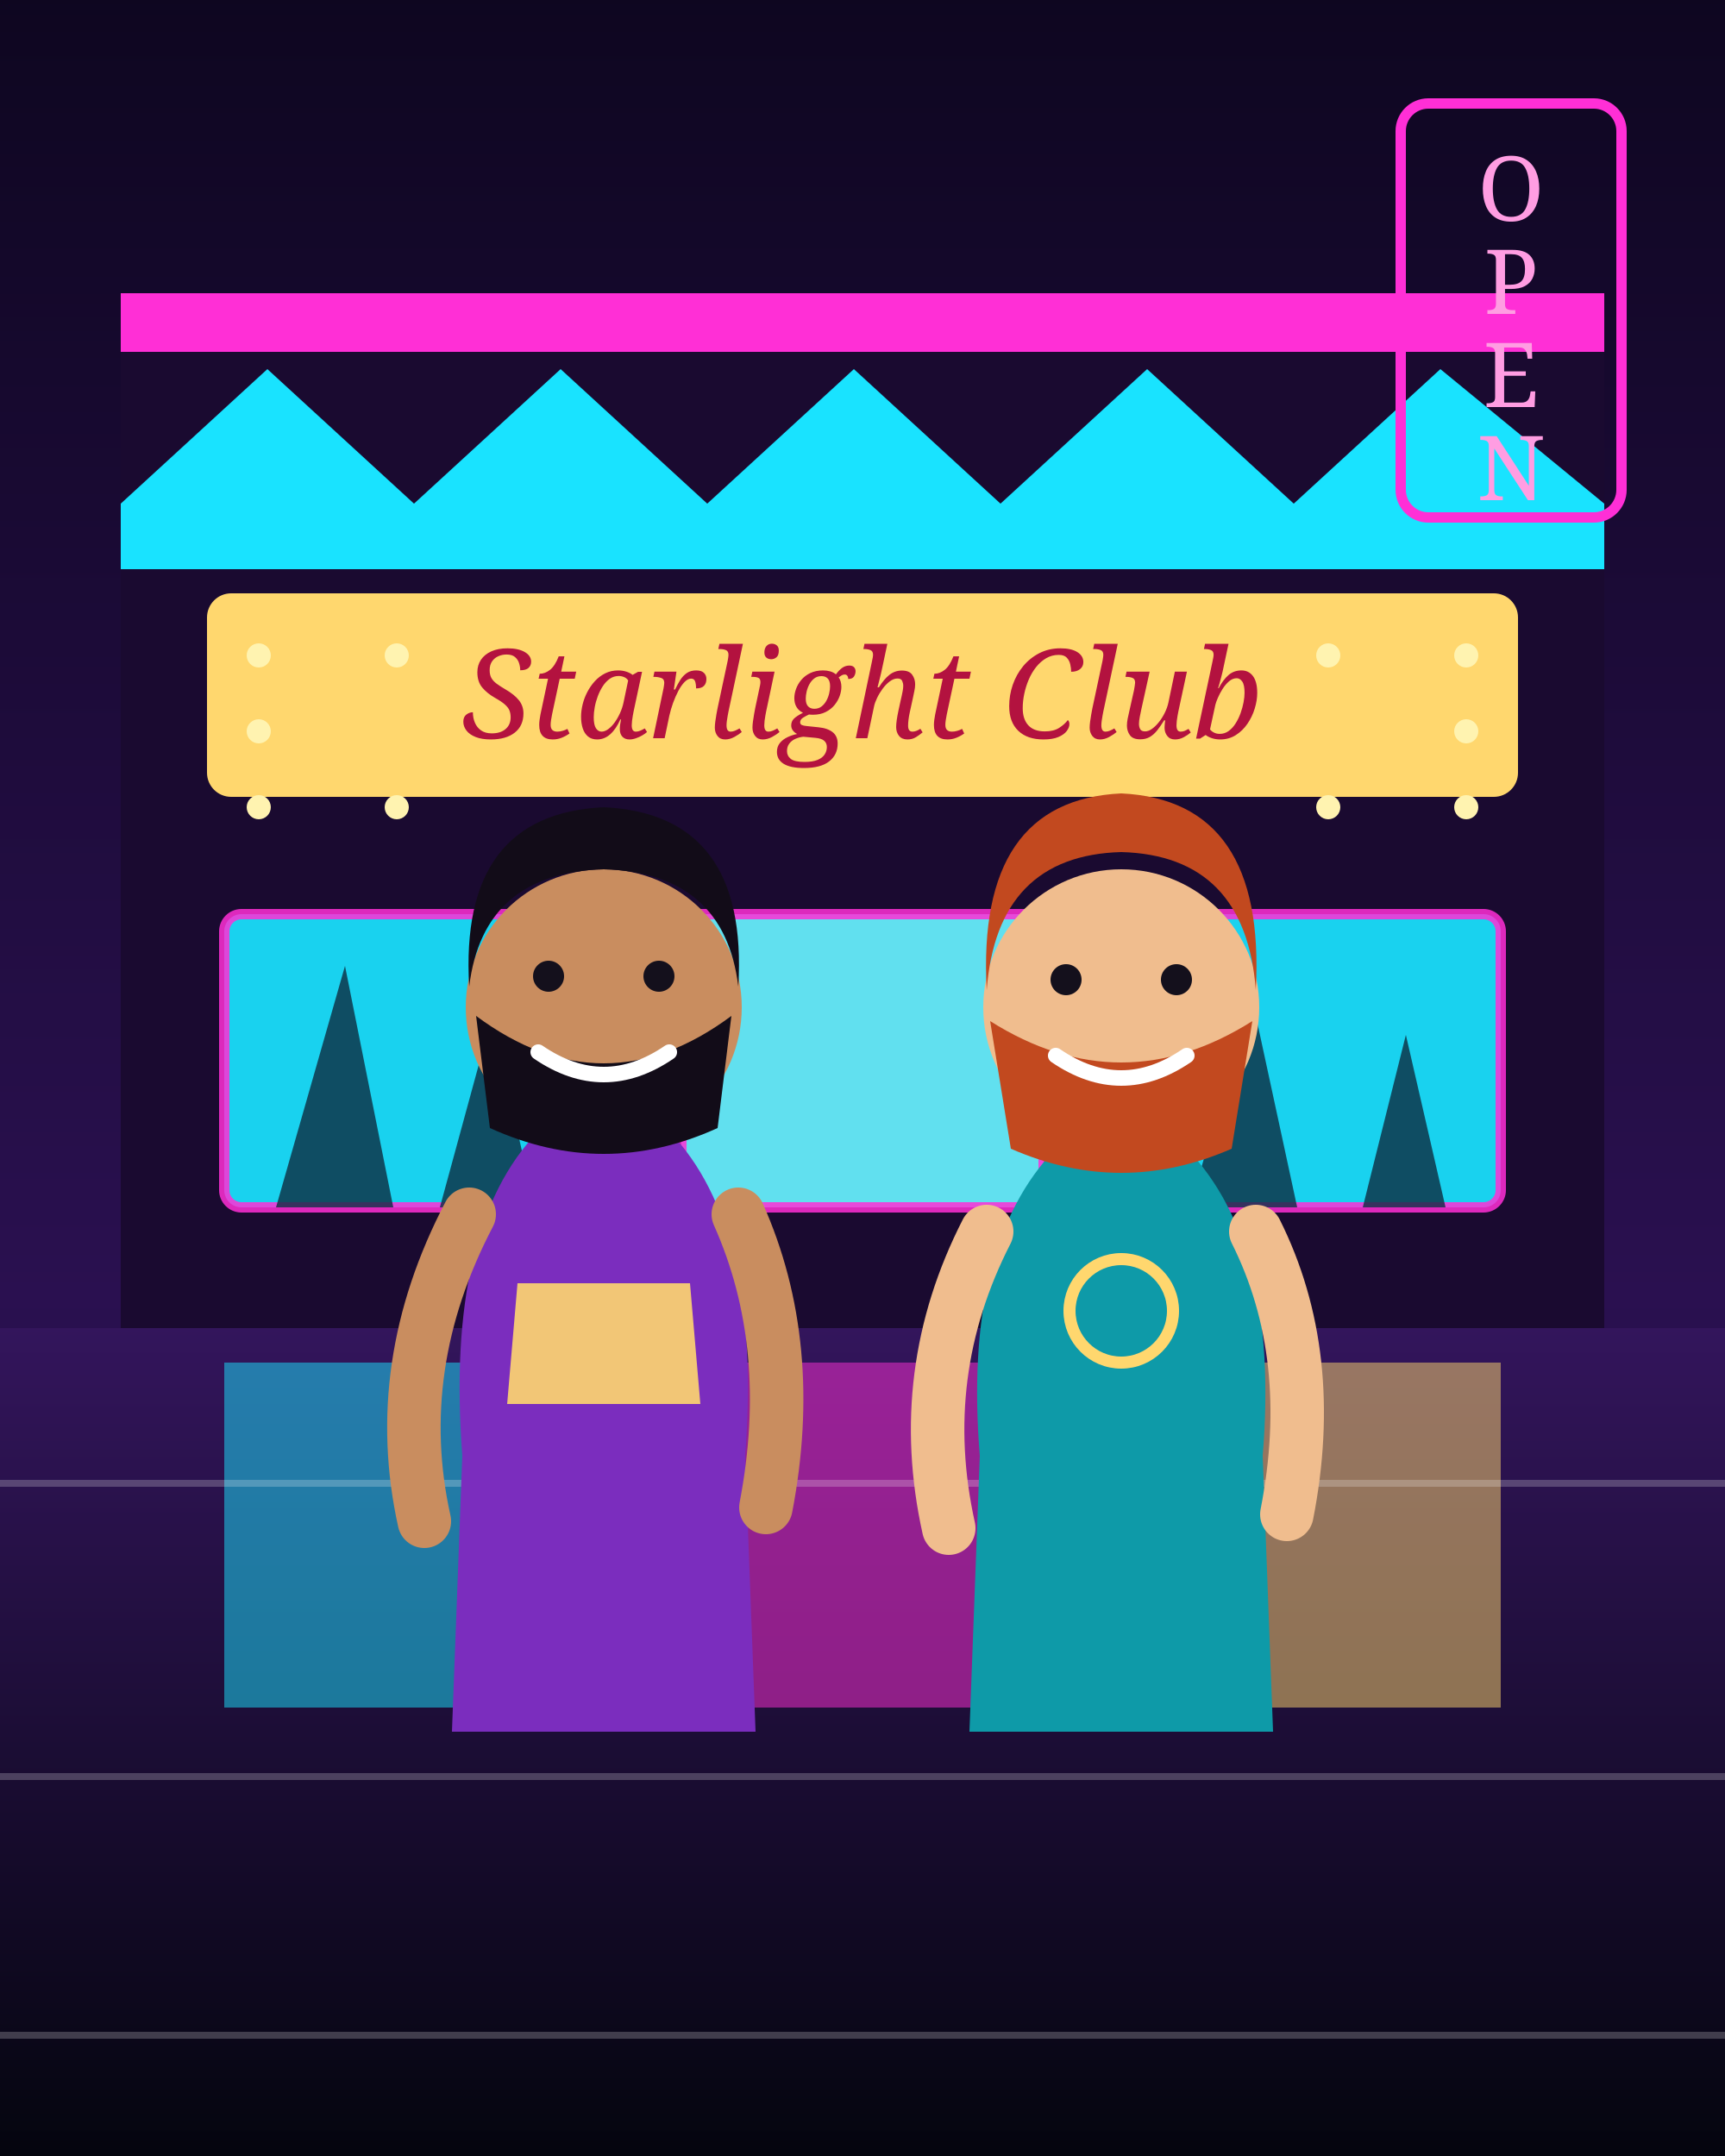
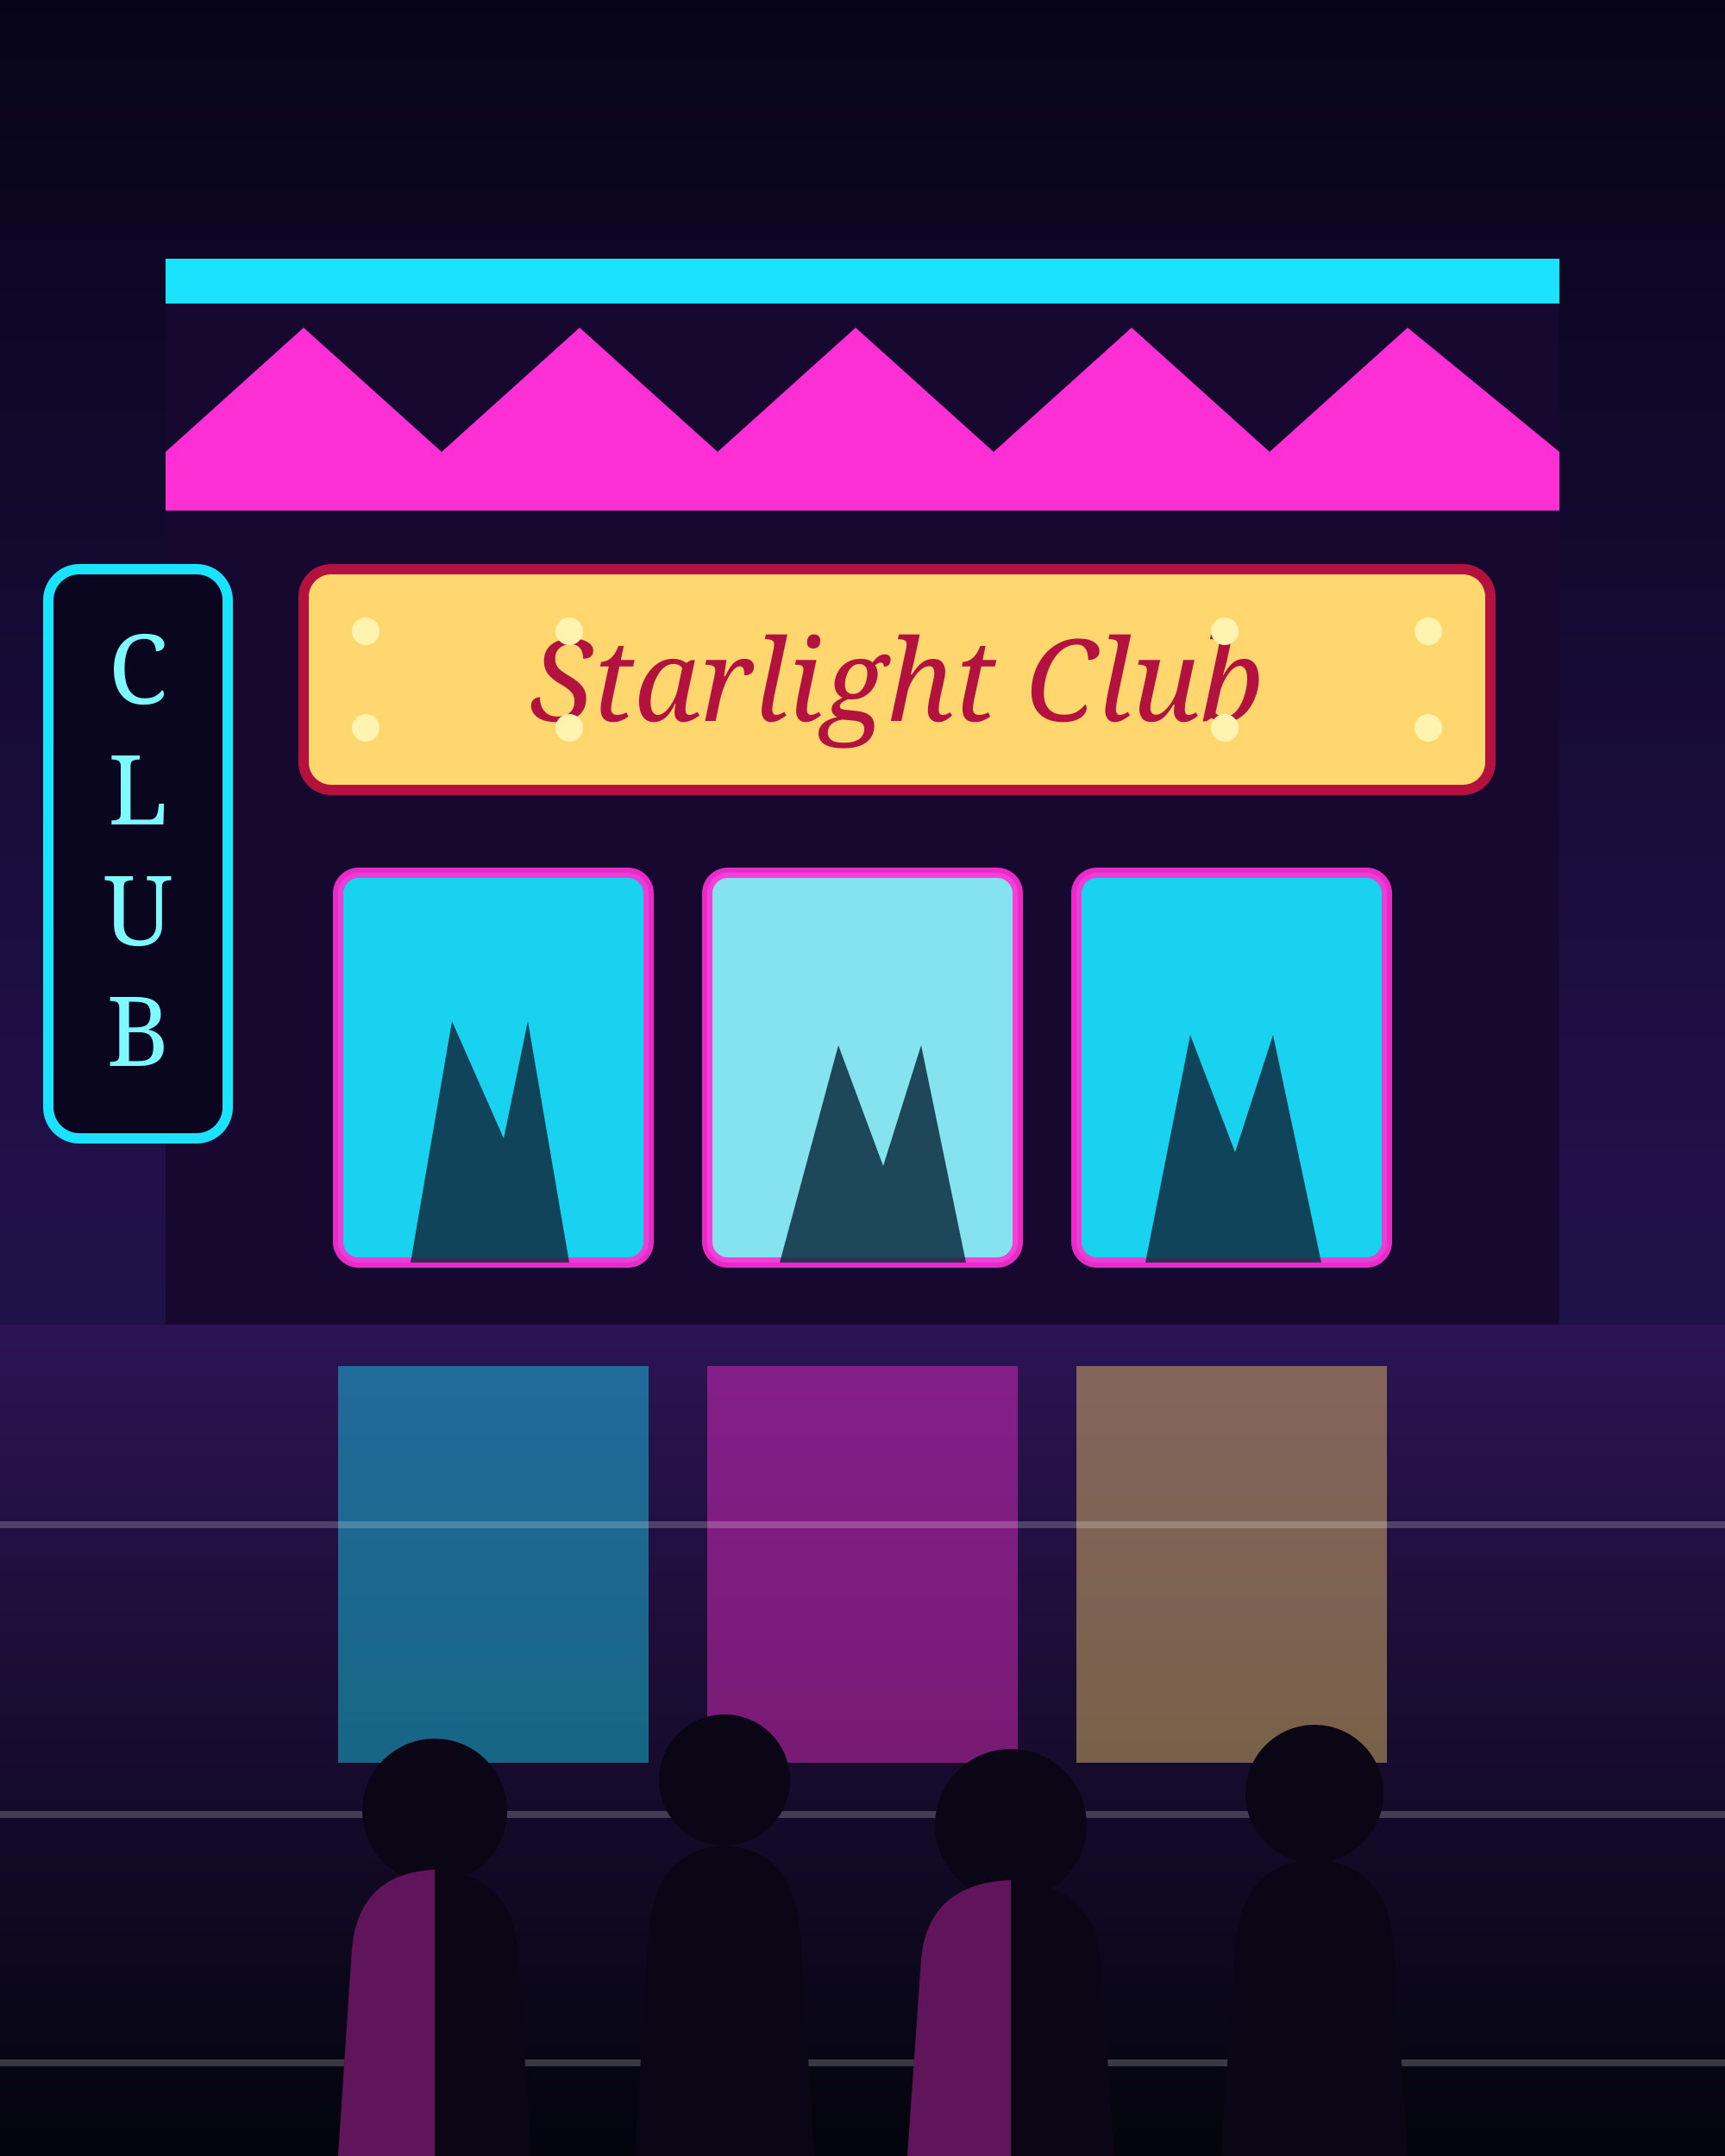
<svg xmlns="http://www.w3.org/2000/svg" viewBox="0 0 1000 1250" width="1000" height="1250">
  <defs>
-     <linearGradient id="night" x1="0" y1="0" x2="0" y2="1">
-       <stop offset="0" stop-color="#0e0620" />
-       <stop offset=".6" stop-color="#2a1050" />
-       <stop offset="1" stop-color="#081c30" />
+     <linearGradient id="nightsky" x1="0" y1="0" x2="0" y2="1">
+       <stop offset="0" stop-color="#070418" />
+       <stop offset=".55" stop-color="#22104a" />
+       <stop offset="1" stop-color="#0a2038" />
    </linearGradient>
-     <linearGradient id="wet" x1="0" y1="0" x2="0" y2="1">
-       <stop offset="0" stop-color="#33155c" />
-       <stop offset="1" stop-color="#04050e" />
+     <linearGradient id="pavement" x1="0" y1="0" x2="0" y2="1">
+       <stop offset="0" stop-color="#2c1454" />
+       <stop offset="1" stop-color="#03040c" />
    </linearGradient>
  </defs>
-   <rect width="1000" height="1250" fill="url(#night)" />
-   <rect x="70" y="170" width="860" height="600" fill="#1a0a30" />
-   <rect x="70" y="170" width="860" height="34" fill="#ff2fd6" />
-   <g fill="#19e3ff">
-     <path d="M70 292 L155 214 L240 292 L325 214 L410 292 L495 214 L580 292 L665 214 L750 292 L835 214 L930 292 L930 330 L70 330 Z" />
+   <rect width="1000" height="1250" fill="url(#nightsky)" />
+   <rect x="96" y="150" width="808" height="618" fill="#170830" />
+   <rect x="96" y="150" width="808" height="26" fill="#19e3ff" />
+   <path d="M96 262 L176 190 L256 262 L336 190 L416 262 L496 190 L576 262 L656 190 L736 262 L816 190 L904 262 L904 296 L96 296 Z" fill="#ff2fd6" />
+   <g>
+     <rect x="28" y="330" width="104" height="330" rx="18" fill="#0b0620" stroke="#19e3ff" stroke-width="6" />
+     <text x="80" y="408" font-family="Georgia, serif" font-size="56" fill="#7df9ff" text-anchor="middle">C</text>
+     <text x="80" y="478" font-family="Georgia, serif" font-size="56" fill="#7df9ff" text-anchor="middle">L</text>
+     <text x="80" y="548" font-family="Georgia, serif" font-size="56" fill="#7df9ff" text-anchor="middle">U</text>
+     <text x="80" y="618" font-family="Georgia, serif" font-size="56" fill="#7df9ff" text-anchor="middle">B</text>
  </g>
-   <rect x="120" y="344" width="760" height="118" rx="14" fill="#ffd76e" />
-   <text x="500" y="428" font-family="Georgia, serif" font-style="italic" font-size="72" fill="#b3123f" text-anchor="middle">Starlight Club</text>
+   <rect x="176" y="330" width="688" height="128" rx="16" fill="#ffd76e" />
+   <rect x="176" y="330" width="688" height="128" rx="16" fill="none" stroke="#b3123f" stroke-width="6" />
+   <text x="520" y="418" font-family="Georgia, serif" font-style="italic" font-size="66" fill="#b3123f" text-anchor="middle">Starlight Club</text>
  <g fill="#fff3b0">
-     <circle cx="150" cy="380" r="7" />
-     <circle cx="150" cy="424" r="7" />
-     <circle cx="150" cy="468" r="7" />
-     <circle cx="850" cy="380" r="7" />
-     <circle cx="850" cy="424" r="7" />
-     <circle cx="850" cy="468" r="7" />
-     <circle cx="230" cy="380" r="7" />
-     <circle cx="770" cy="380" r="7" />
-     <circle cx="230" cy="468" r="7" />
-     <circle cx="770" cy="468" r="7" />
+     <circle cx="212" cy="366" r="8" />
+     <circle cx="212" cy="422" r="8" />
+     <circle cx="828" cy="366" r="8" />
+     <circle cx="828" cy="422" r="8" />
+     <circle cx="330" cy="366" r="8" />
+     <circle cx="710" cy="366" r="8" />
+     <circle cx="330" cy="422" r="8" />
+     <circle cx="710" cy="422" r="8" />
  </g>
  <g>
-     <rect x="130" y="530" width="210" height="170" rx="10" fill="#19e3ff" opacity=".92" />
-     <rect x="395" y="530" width="210" height="170" rx="10" fill="#67f2ff" opacity=".92" />
-     <rect x="660" y="530" width="210" height="170" rx="10" fill="#19e3ff" opacity=".92" />
-     <g stroke="#ff2fd6" stroke-width="6" fill="none" opacity=".85">
-       <rect x="130" y="530" width="210" height="170" rx="10" />
-       <rect x="395" y="530" width="210" height="170" rx="10" />
-       <rect x="660" y="530" width="210" height="170" rx="10" />
+     <rect x="196" y="506" width="180" height="226" rx="12" fill="#19e3ff" opacity=".92" />
+     <rect x="410" y="506" width="180" height="226" rx="12" fill="#8ef4ff" opacity=".92" />
+     <rect x="624" y="506" width="180" height="226" rx="12" fill="#19e3ff" opacity=".92" />
+     <g stroke="#ff2fd6" stroke-width="6" fill="none" opacity=".9">
+       <rect x="196" y="506" width="180" height="226" rx="12" />
+       <rect x="410" y="506" width="180" height="226" rx="12" />
+       <rect x="624" y="506" width="180" height="226" rx="12" />
    </g>
-     <g fill="#0d2c40" opacity=".8">
-       <path d="M160 700 L200 560 L228 700 Z" />
-       <path d="M255 700 L285 590 L310 700 Z" />
-       <path d="M690 700 L725 575 L752 700 Z" />
-       <path d="M790 700 L815 600 L838 700 Z" />
+     <g fill="#0d2c40" opacity=".85">
+       <path d="M238 732 L262 592 L292 660 L306 592 L330 732 Z" />
+       <path d="M452 732 L486 606 L512 676 L534 606 L560 732 Z" />
+       <path d="M664 732 L690 600 L716 668 L738 600 L766 732 Z" />
    </g>
  </g>
-   <g>
-     <rect x="812" y="60" width="128" height="240" rx="16" fill="none" stroke="#ff2fd6" stroke-width="6" />
-     <text x="876" y="128" font-family="Georgia, serif" font-size="52" fill="#ff9de2" text-anchor="middle">O</text>
-     <text x="876" y="182" font-family="Georgia, serif" font-size="52" fill="#ff9de2" text-anchor="middle">P</text>
-     <text x="876" y="236" font-family="Georgia, serif" font-size="52" fill="#ff9de2" text-anchor="middle">E</text>
-     <text x="876" y="290" font-family="Georgia, serif" font-size="52" fill="#ff9de2" text-anchor="middle">N</text>
+   <rect y="768" width="1000" height="482" fill="url(#pavement)" />
+   <g opacity=".42">
+     <rect x="196" y="792" width="180" height="230" fill="#19e3ff" />
+     <rect x="410" y="792" width="180" height="230" fill="#ff2fd6" />
+     <rect x="624" y="792" width="180" height="230" fill="#ffd76e" />
  </g>
-   <rect y="770" width="1000" height="480" fill="url(#wet)" />
-   <g opacity=".5">
-     <rect x="130" y="790" width="210" height="200" fill="#19e3ff" />
-     <rect x="395" y="790" width="210" height="200" fill="#ff2fd6" />
-     <rect x="660" y="790" width="210" height="200" fill="#ffd76e" />
+   <g stroke="#ffffff" stroke-width="4" opacity=".2">
+     <line x1="0" y1="884" x2="1000" y2="884" />
+     <line x1="0" y1="1052" x2="1000" y2="1052" />
+     <line x1="0" y1="1196" x2="1000" y2="1196" />
  </g>
-   <g stroke="#ffffff" stroke-width="4" opacity=".22">
-     <line x1="0" y1="860" x2="1000" y2="860" />
-     <line x1="0" y1="1030" x2="1000" y2="1030" />
-     <line x1="0" y1="1180" x2="1000" y2="1180" />
+   <g fill="#0a0616">
+     <circle cx="252" cy="1050" r="42" />
+     <path d="M196 1250 L204 1130 Q208 1086 252 1084 Q296 1086 300 1130 L308 1250 Z" />
+     <circle cx="420" cy="1032" r="38" />
+     <path d="M368 1250 L376 1120 Q380 1072 420 1070 Q460 1072 464 1120 L472 1250 Z" />
+     <circle cx="586" cy="1058" r="44" />
+     <path d="M526 1250 L534 1136 Q538 1092 586 1090 Q634 1092 638 1136 L646 1250 Z" />
+     <circle cx="762" cy="1040" r="40" />
+     <path d="M708 1250 L716 1128 Q720 1080 762 1078 Q804 1080 808 1128 L816 1250 Z" />
  </g>
-   <g transform="translate(0 44)">
-     <path d="M268 800 Q258 668 312 612 L388 612 Q442 668 432 800 L438 960 L262 960 Z" fill="#7b2dbe" />
-     <circle cx="350" cy="540" r="80" fill="#c98d5f" />
-     <path d="M272 528 Q266 428 350 424 Q434 428 428 528 Q420 462 350 460 Q280 462 272 528 Z" fill="#120c18" />
-     <path d="M276 545 Q350 600 424 545 L416 610 Q350 640 284 610 Z" fill="#120c18" />
-     <circle cx="318" cy="522" r="9" fill="#14101c" />
-     <circle cx="382" cy="522" r="9" fill="#14101c" />
-     <path d="M312 566 Q350 592 388 566" stroke="#ffffff" stroke-width="9" fill="none" stroke-linecap="round" />
-     <path d="M272 660 Q226 748 246 838" stroke="#c98d5f" stroke-width="31" fill="none" stroke-linecap="round" />
-     <path d="M428 660 Q462 736 444 830" stroke="#c98d5f" stroke-width="31" fill="none" stroke-linecap="round" />
-     <path d="M300 700 L400 700 L406 770 L294 770 Z" fill="#ffd76e" opacity=".9" />
-   </g>
-   <g transform="translate(0 44)">
-     <path d="M568 800 Q558 678 612 622 L688 622 Q742 678 732 800 L738 960 L562 960 Z" fill="#0e9aa8" />
-     <circle cx="650" cy="540" r="80" fill="#f0bd8e" />
-     <path d="M572 530 Q566 420 650 416 Q734 420 728 530 Q722 452 650 450 Q578 452 572 530 Z" fill="#c2491f" />
-     <path d="M574 548 Q650 596 726 548 L714 622 Q650 650 586 622 Z" fill="#c2491f" />
-     <circle cx="618" cy="524" r="9" fill="#14101c" />
-     <circle cx="682" cy="524" r="9" fill="#14101c" />
-     <path d="M612 568 Q650 594 688 568" stroke="#ffffff" stroke-width="9" fill="none" stroke-linecap="round" />
-     <path d="M572 670 Q530 752 550 842" stroke="#f0bd8e" stroke-width="31" fill="none" stroke-linecap="round" />
-     <path d="M728 670 Q764 742 746 834" stroke="#f0bd8e" stroke-width="31" fill="none" stroke-linecap="round" />
-     <circle cx="650" cy="716" r="30" fill="none" stroke="#ffd76e" stroke-width="7" />
+   <g fill="#ff2fd6" opacity=".35">
+     <path d="M196 1250 L204 1130 Q208 1086 252 1084 L252 1250 Z" />
+     <path d="M526 1250 L534 1136 Q538 1092 586 1090 L586 1250 Z" />
  </g>
</svg>
